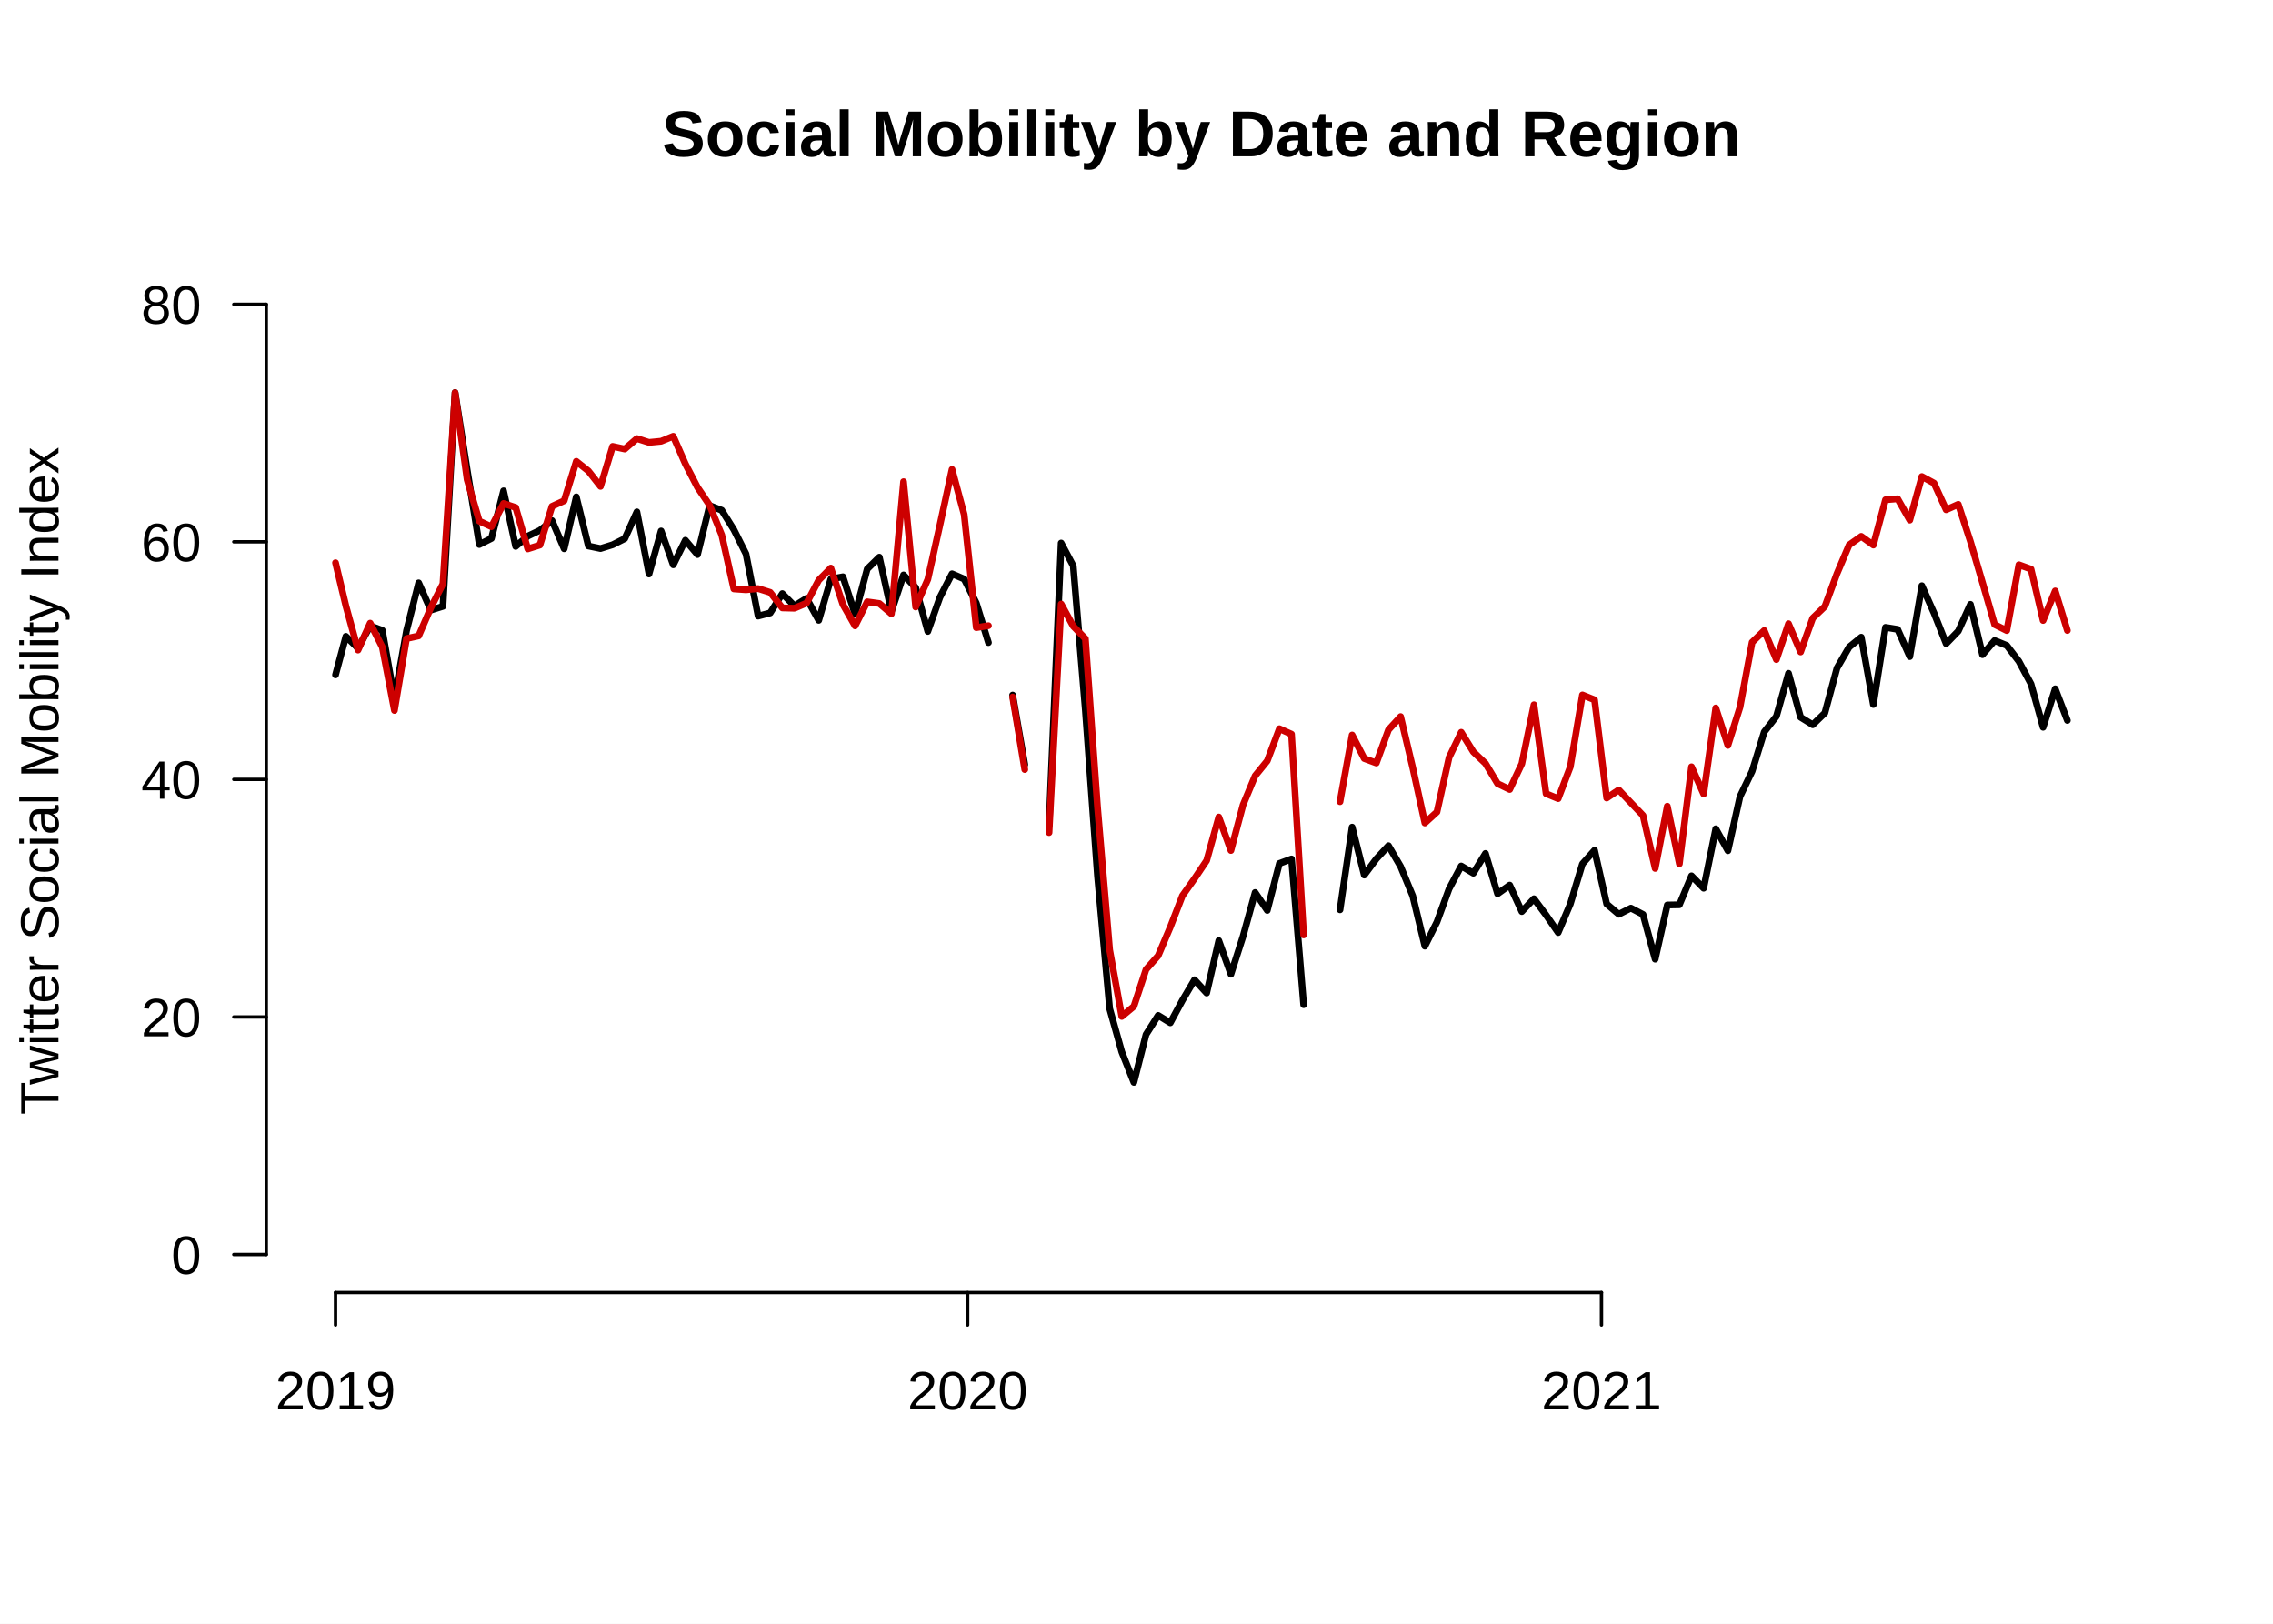
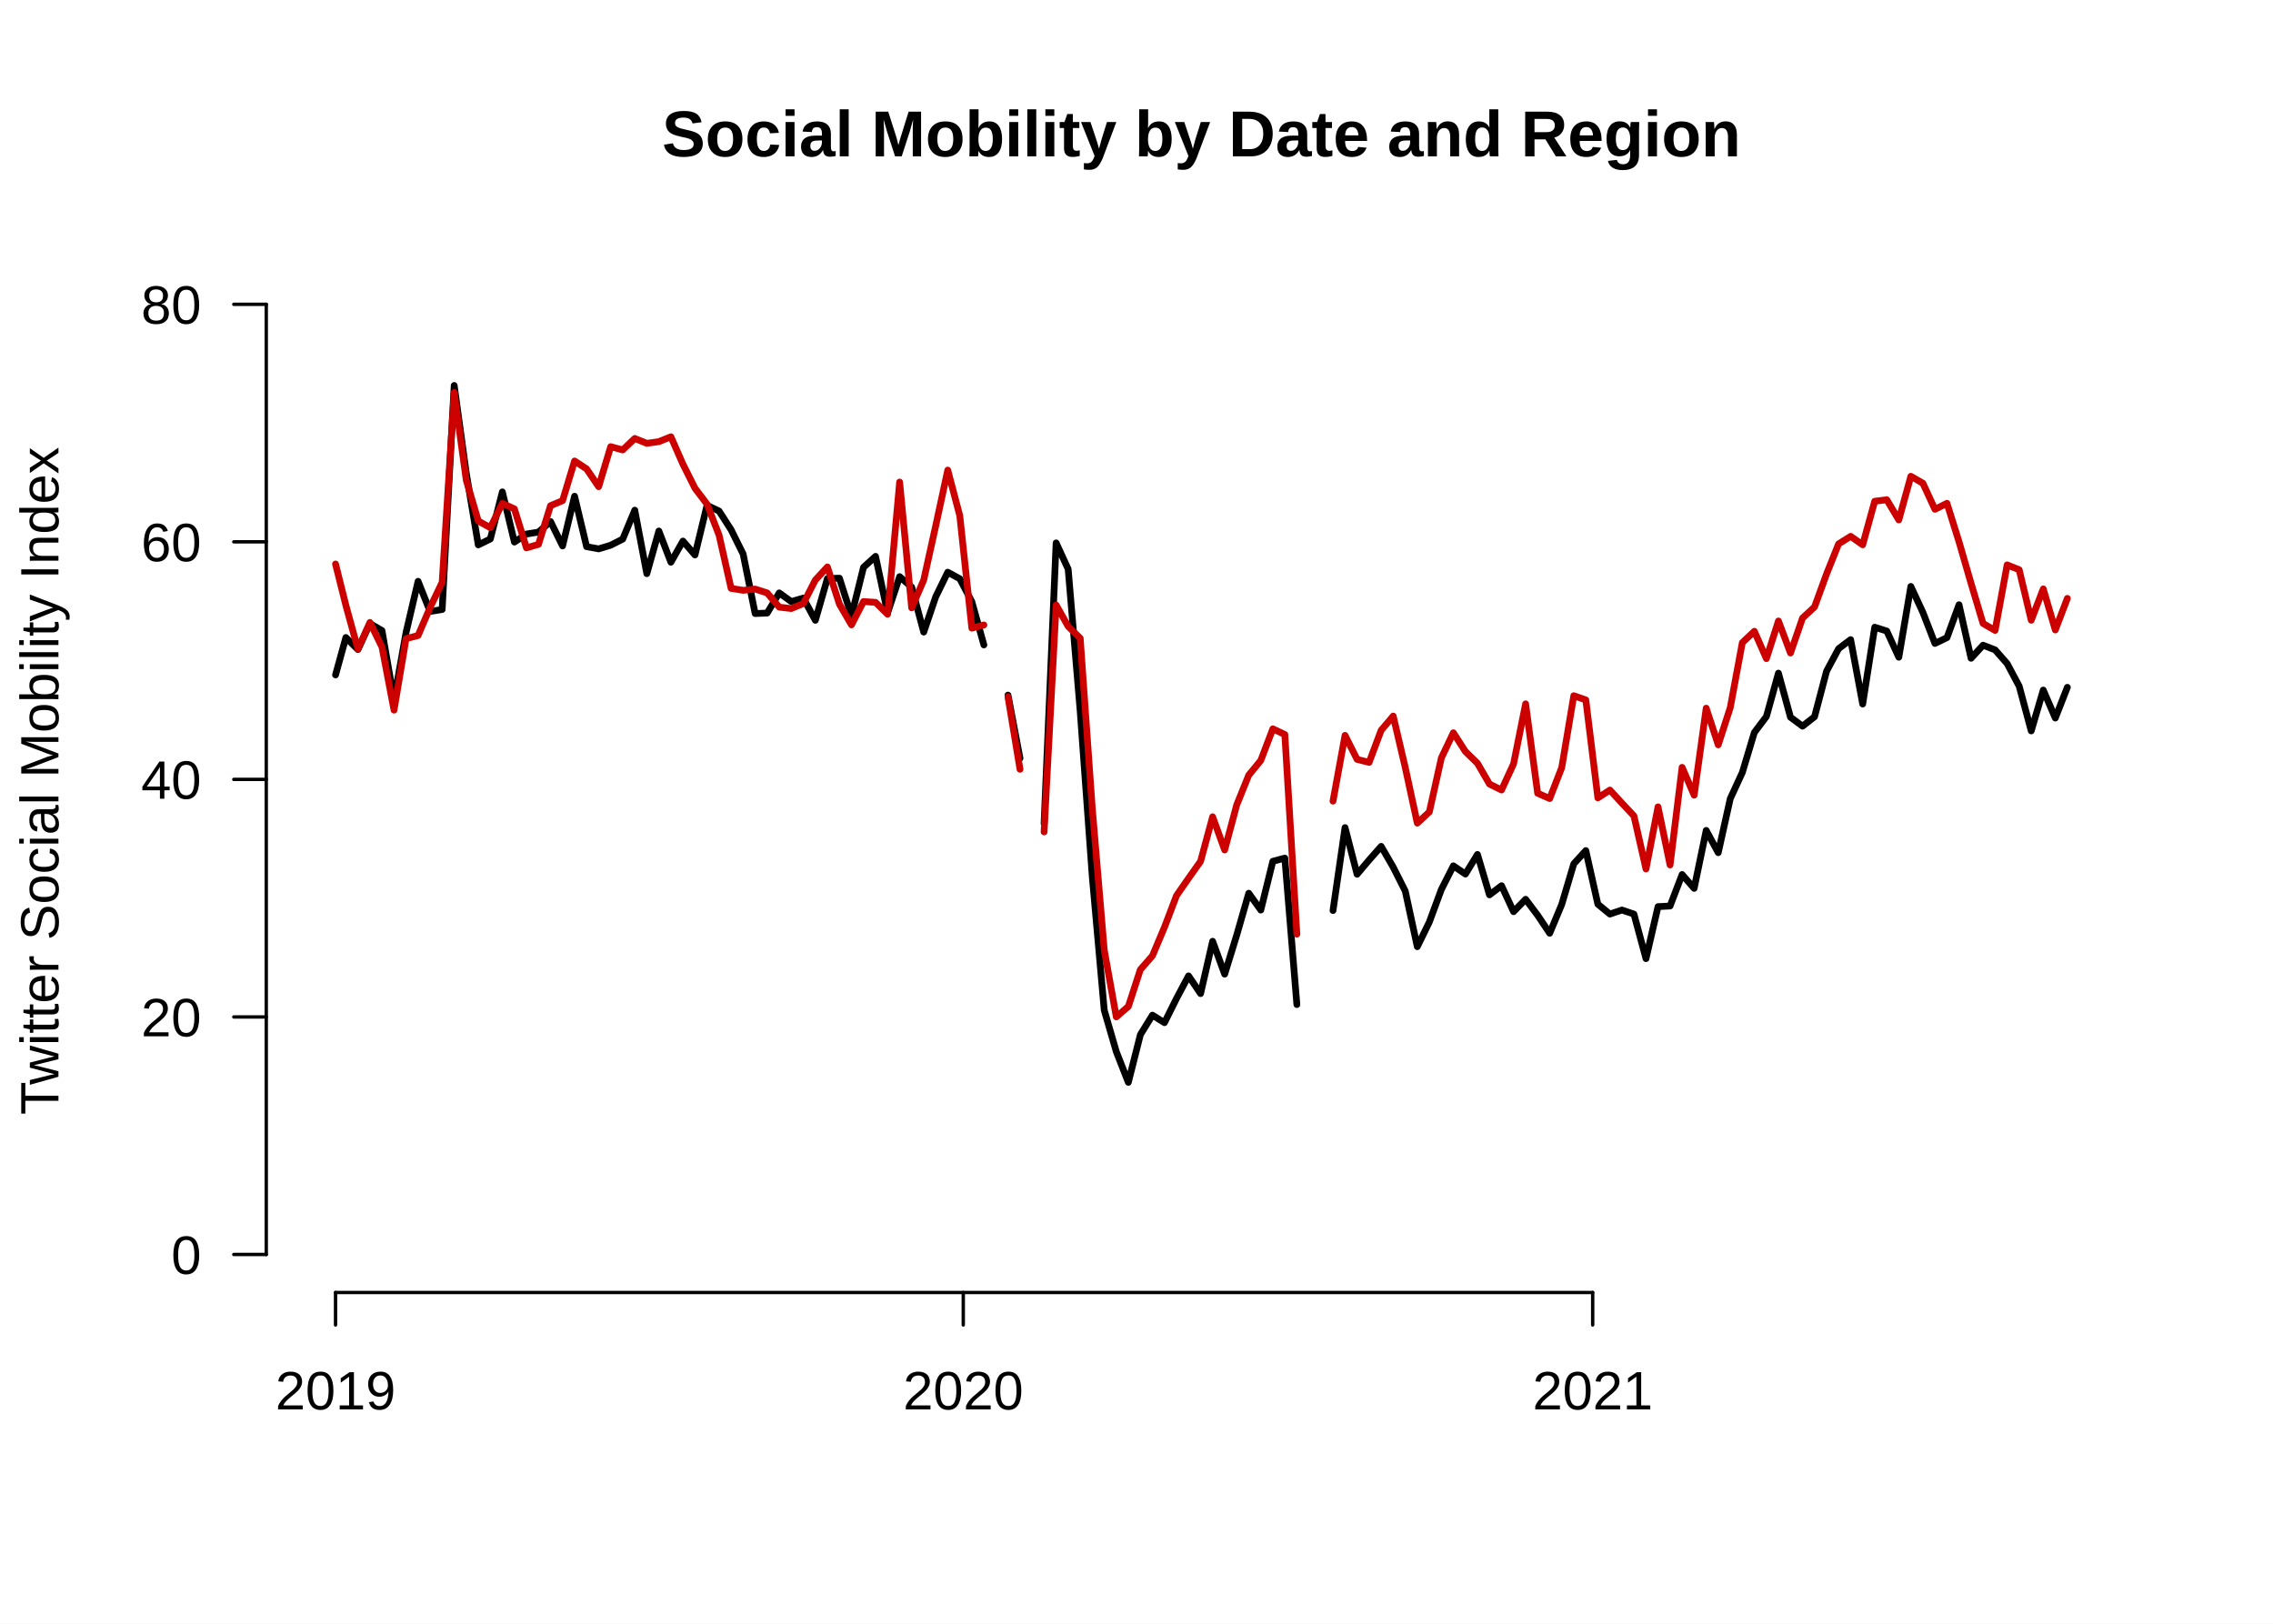
<svg xmlns="http://www.w3.org/2000/svg" viewBox="0 0 504.00 360.00">
  <defs>
    <style type="text/css">
    line, polyline, polygon, path, rect, circle {
      fill: none;
      stroke: #000000;
      stroke-linecap: round;
      stroke-linejoin: round;
      stroke-miterlimit: 10.00;
    }
  </style>
  </defs>
  <rect width="100%" height="100%" style="stroke: none; fill: #FFFFFF;" />
  <defs>
    <clipPath id="cpNTkuMDR8NDczLjc2fDI4Ni41Nnw1OS4wNA==">
      <rect x="59.04" y="59.04" width="414.72" height="227.52" />
    </clipPath>
  </defs>
-   <polyline points="74.40,149.62 76.70,141.08 79.39,143.71 82.08,138.75 84.77,139.75 87.46,154.90 90.14,139.82 92.83,129.23 95.52,135.27 98.21,134.43 100.90,87.04 103.58,104.16 106.27,120.73 108.96,119.38 111.65,108.83 114.34,121.15 117.02,118.87 119.71,117.59 122.40,115.43 125.09,121.67 127.78,110.16 130.46,121.06 133.15,121.62 135.84,120.78 138.53,119.42 141.22,113.49 143.90,127.27 146.59,117.73 149.28,125.23 151.97,119.78 154.66,122.96 157.34,112.09 160.03,113.13 162.72,117.44 165.41,122.81 168.10,136.59 170.78,135.89 173.47,131.61 176.16,134.34 178.85,132.66 181.54,137.53 184.22,128.39 186.91,127.88 189.60,136.18 192.29,126.16 194.98,123.53 197.66,135.58 200.35,127.47 203.04,130.28 205.73,139.99 208.42,132.42 211.10,127.22 213.79,128.38 216.48,133.70 219.17,142.46 " style="stroke-width: 1.50;" clip-path="url(#cpNTkuMDR8NDczLjc2fDI4Ni41Nnw1OS4wNA==)" />
-   <polyline points="224.54,154.10 227.23,169.51 " style="stroke-width: 1.50;" clip-path="url(#cpNTkuMDR8NDczLjc2fDI4Ni41Nnw1OS4wNA==)" />
-   <polyline points="232.61,182.99 235.30,120.40 237.98,125.45 240.67,157.48 243.36,194.22 246.05,223.62 248.74,233.21 251.42,239.96 254.11,229.36 256.80,225.12 259.49,226.76 262.18,221.78 264.86,217.23 267.55,220.16 270.24,208.54 272.93,215.99 275.62,207.59 278.30,197.88 280.99,201.85 283.68,191.43 286.37,190.44 289.06,222.75 " style="stroke-width: 1.50;" clip-path="url(#cpNTkuMDR8NDczLjc2fDI4Ni41Nnw1OS4wNA==)" />
-   <polyline points="297.12,201.71 299.81,183.38 302.50,194.01 305.18,190.41 307.87,187.50 310.56,192.11 313.25,198.64 315.94,209.77 318.62,204.41 321.31,197.06 324.00,192.00 326.69,193.60 329.38,189.22 332.06,198.16 334.75,196.24 337.44,202.10 340.13,199.26 342.82,202.88 345.50,206.76 348.19,200.43 350.88,191.53 353.57,188.51 356.26,200.42 358.94,202.70 361.63,201.34 364.32,202.75 367.01,212.66 369.70,200.65 372.38,200.60 375.07,194.18 377.76,196.93 380.45,183.75 383.14,188.61 385.82,176.60 388.51,170.98 391.20,162.26 393.89,158.82 396.58,149.28 399.26,159.02 401.95,160.68 404.64,158.07 407.33,148.11 410.02,143.46 412.70,141.27 415.39,156.19 418.08,139.09 420.77,139.53 423.46,145.57 426.14,129.86 428.83,135.91 431.52,142.70 434.21,139.92 436.90,133.99 439.58,145.14 442.27,142.01 444.96,143.10 447.65,146.62 450.34,151.64 453.02,161.24 455.71,152.71 458.40,159.72 " style="stroke-width: 1.50;" clip-path="url(#cpNTkuMDR8NDczLjc2fDI4Ni41Nnw1OS4wNA==)" />
+   <polyline points="74.40,149.64 76.69,141.34 79.36,144.01 82.03,138.24 84.70,139.81 87.37,155.20 90.03,140.25 92.70,128.88 95.37,135.57 98.04,135.13 100.71,85.46 103.38,104.86 106.05,120.81 108.72,119.50 111.39,109.06 114.06,120.18 116.73,118.40 119.40,117.97 122.07,115.63 124.74,121.04 127.40,110.02 130.07,121.20 132.74,121.69 135.41,120.88 138.08,119.52 140.75,113.11 143.42,127.19 146.09,117.73 148.76,124.65 151.43,119.96 154.10,123.04 156.77,112.04 159.44,113.30 162.11,117.45 164.78,122.84 167.44,136.03 170.11,135.92 172.78,131.45 175.45,133.38 178.12,132.60 180.79,137.53 183.46,128.27 186.13,128.19 188.80,136.53 191.47,125.78 194.14,123.35 196.81,135.87 199.48,127.85 202.15,130.18 204.82,140.14 207.48,132.32 210.15,126.86 212.82,128.32 215.49,133.41 218.16,142.99 " style="stroke-width: 1.50;" clip-path="url(#cpNTkuMDR8NDczLjc2fDI4Ni41Nnw1OS4wNA==)" />
+   <polyline points="223.50,154.11 226.17,168.11 " style="stroke-width: 1.50;" clip-path="url(#cpNTkuMDR8NDczLjc2fDI4Ni41Nnw1OS4wNA==)" />
+   <polyline points="231.51,182.60 234.18,120.37 236.85,126.18 239.52,157.71 242.19,194.29 244.85,223.98 247.52,233.16 250.19,239.97 252.86,229.40 255.53,225.07 258.20,226.74 260.87,221.38 263.54,216.36 266.21,220.29 268.88,208.69 271.55,215.98 274.22,207.33 276.89,198.04 279.56,201.77 282.23,190.96 284.89,190.25 287.56,222.72 " style="stroke-width: 1.50;" clip-path="url(#cpNTkuMDR8NDczLjc2fDI4Ni41Nnw1OS4wNA==)" />
+   <polyline points="295.57,201.88 298.24,183.49 300.91,193.83 303.58,190.67 306.25,187.65 308.92,192.26 311.59,197.55 314.26,209.89 316.93,204.43 319.60,197.20 322.26,191.96 324.93,193.79 327.60,189.44 330.27,198.40 332.94,196.37 335.61,202.13 338.28,199.38 340.95,202.93 343.62,206.91 346.29,200.52 348.96,191.52 351.63,188.58 354.30,200.47 356.97,202.66 359.64,201.76 362.30,202.67 364.97,212.54 367.64,201.01 370.31,200.87 372.98,193.89 375.65,196.96 378.32,184.11 380.99,189.05 383.66,177.06 386.33,171.28 389.00,162.40 391.67,158.86 394.34,149.24 397.01,159.02 399.68,161.00 402.34,158.92 405.01,148.81 407.68,143.82 410.35,141.81 413.02,156.09 415.69,139.06 418.36,139.91 421.03,145.71 423.70,130.02 426.37,135.78 429.04,142.66 431.71,141.37 434.38,134.08 437.05,145.95 439.71,143.05 442.38,144.08 445.05,147.12 447.72,152.13 450.39,162.05 453.06,152.99 455.73,159.20 458.40,152.39 " style="stroke-width: 1.50;" clip-path="url(#cpNTkuMDR8NDczLjc2fDI4Ni41Nnw1OS4wNA==)" />
  <defs>
    <clipPath id="cpMC4wMHw1MDQuMDB8MzYwLjAwfDAuMDA=">
      <rect x="0.00" y="0.00" width="504.00" height="360.00" />
    </clipPath>
  </defs>
-   <line x1="74.40" y1="286.56" x2="355.10" y2="286.56" style="stroke-width: 0.75;" clip-path="url(#cpMC4wMHw1MDQuMDB8MzYwLjAwfDAuMDA=)" />
+   <line x1="74.40" y1="286.56" x2="353.15" y2="286.56" style="stroke-width: 0.75;" clip-path="url(#cpMC4wMHw1MDQuMDB8MzYwLjAwfDAuMDA=)" />
  <line x1="74.40" y1="286.56" x2="74.40" y2="293.76" style="stroke-width: 0.75;" clip-path="url(#cpMC4wMHw1MDQuMDB8MzYwLjAwfDAuMDA=)" />
-   <line x1="214.56" y1="286.56" x2="214.56" y2="293.76" style="stroke-width: 0.75;" clip-path="url(#cpMC4wMHw1MDQuMDB8MzYwLjAwfDAuMDA=)" />
-   <line x1="355.10" y1="286.56" x2="355.10" y2="293.76" style="stroke-width: 0.75;" clip-path="url(#cpMC4wMHw1MDQuMDB8MzYwLjAwfDAuMDA=)" />
+   <line x1="213.59" y1="286.56" x2="213.59" y2="293.76" style="stroke-width: 0.75;" clip-path="url(#cpMC4wMHw1MDQuMDB8MzYwLjAwfDAuMDA=)" />
+   <line x1="353.15" y1="286.56" x2="353.15" y2="293.76" style="stroke-width: 0.75;" clip-path="url(#cpMC4wMHw1MDQuMDB8MzYwLjAwfDAuMDA=)" />
  <g clip-path="url(#cpMC4wMHw1MDQuMDB8MzYwLjAwfDAuMDA=)">
    <text x="61.05" y="312.48" style="font-size: 12.00px; font-family: Arial;" textLength="26.70px" lengthAdjust="spacingAndGlyphs">2019</text>
  </g>
  <g clip-path="url(#cpMC4wMHw1MDQuMDB8MzYwLjAwfDAuMDA=)">
-     <text x="201.21" y="312.48" style="font-size: 12.00px; font-family: Arial;" textLength="26.70px" lengthAdjust="spacingAndGlyphs">2020</text>
+     <text x="200.24" y="312.48" style="font-size: 12.00px; font-family: Arial;" textLength="26.70px" lengthAdjust="spacingAndGlyphs">2020</text>
  </g>
  <g clip-path="url(#cpMC4wMHw1MDQuMDB8MzYwLjAwfDAuMDA=)">
-     <text x="341.76" y="312.48" style="font-size: 12.00px; font-family: Arial;" textLength="26.70px" lengthAdjust="spacingAndGlyphs">2021</text>
+     <text x="339.81" y="312.48" style="font-size: 12.00px; font-family: Arial;" textLength="26.70px" lengthAdjust="spacingAndGlyphs">2021</text>
  </g>
  <line x1="59.04" y1="278.13" x2="59.04" y2="67.47" style="stroke-width: 0.75;" clip-path="url(#cpMC4wMHw1MDQuMDB8MzYwLjAwfDAuMDA=)" />
  <line x1="59.04" y1="278.13" x2="51.84" y2="278.13" style="stroke-width: 0.75;" clip-path="url(#cpMC4wMHw1MDQuMDB8MzYwLjAwfDAuMDA=)" />
  <line x1="59.04" y1="225.47" x2="51.84" y2="225.47" style="stroke-width: 0.75;" clip-path="url(#cpMC4wMHw1MDQuMDB8MzYwLjAwfDAuMDA=)" />
  <line x1="59.04" y1="172.80" x2="51.84" y2="172.80" style="stroke-width: 0.75;" clip-path="url(#cpMC4wMHw1MDQuMDB8MzYwLjAwfDAuMDA=)" />
  <line x1="59.04" y1="120.13" x2="51.84" y2="120.13" style="stroke-width: 0.75;" clip-path="url(#cpMC4wMHw1MDQuMDB8MzYwLjAwfDAuMDA=)" />
  <line x1="59.04" y1="67.47" x2="51.84" y2="67.47" style="stroke-width: 0.75;" clip-path="url(#cpMC4wMHw1MDQuMDB8MzYwLjAwfDAuMDA=)" />
  <g clip-path="url(#cpMC4wMHw1MDQuMDB8MzYwLjAwfDAuMDA=)">
    <text x="37.97" y="282.43" style="font-size: 12.00px; font-family: Arial;" textLength="6.67px" lengthAdjust="spacingAndGlyphs">0</text>
  </g>
  <g clip-path="url(#cpMC4wMHw1MDQuMDB8MzYwLjAwfDAuMDA=)">
    <text x="31.29" y="229.76" style="font-size: 12.00px; font-family: Arial;" textLength="13.35px" lengthAdjust="spacingAndGlyphs">20</text>
  </g>
  <g clip-path="url(#cpMC4wMHw1MDQuMDB8MzYwLjAwfDAuMDA=)">
    <text x="31.29" y="177.09" style="font-size: 12.00px; font-family: Arial;" textLength="13.35px" lengthAdjust="spacingAndGlyphs">40</text>
  </g>
  <g clip-path="url(#cpMC4wMHw1MDQuMDB8MzYwLjAwfDAuMDA=)">
    <text x="31.29" y="124.43" style="font-size: 12.00px; font-family: Arial;" textLength="13.35px" lengthAdjust="spacingAndGlyphs">60</text>
  </g>
  <g clip-path="url(#cpMC4wMHw1MDQuMDB8MzYwLjAwfDAuMDA=)">
    <text x="31.29" y="71.76" style="font-size: 12.00px; font-family: Arial;" textLength="13.35px" lengthAdjust="spacingAndGlyphs">80</text>
  </g>
  <g clip-path="url(#cpMC4wMHw1MDQuMDB8MzYwLjAwfDAuMDA=)">
    <text x="146.78" y="34.67" style="font-size: 14.40px; font-weight: bold; font-family: Arial;" textLength="239.23px" lengthAdjust="spacingAndGlyphs">Social Mobility by Date and Region</text>
  </g>
  <g clip-path="url(#cpMC4wMHw1MDQuMDB8MzYwLjAwfDAuMDA=)">
    <text transform="translate(12.96,247.16) rotate(-90)" style="font-size: 12.00px; font-family: Arial;" textLength="148.72px" lengthAdjust="spacingAndGlyphs">Twitter Social Mobility Index</text>
  </g>
  <defs>
    <clipPath id="cpNTkuMDR8NDczLjc2fDI4Ni41Nnw1OS4wNA==">
      <rect x="59.04" y="59.04" width="414.72" height="227.52" />
    </clipPath>
  </defs>
-   <polyline points="74.40,124.77 76.70,134.36 79.39,144.12 82.08,138.16 84.77,143.46 87.46,157.51 90.14,141.57 92.83,140.98 95.52,134.76 98.21,129.45 100.90,87.06 103.58,106.36 106.27,115.54 108.96,116.78 111.65,111.63 114.34,112.52 117.02,121.70 119.71,120.85 122.40,112.26 125.09,111.02 127.78,102.29 130.46,104.42 133.15,107.84 135.84,98.97 138.53,99.56 141.22,97.24 143.90,98.09 146.59,97.83 149.28,96.73 151.97,102.86 154.66,108.05 157.34,112.01 160.03,118.61 162.72,130.57 165.41,130.76 168.10,130.50 170.78,131.34 173.47,134.78 176.16,134.85 178.85,133.71 181.54,128.63 184.22,125.95 186.91,134.03 189.60,138.76 192.29,133.43 194.98,133.80 197.66,136.08 200.35,106.80 203.04,134.58 205.73,128.46 208.42,116.38 211.10,104.08 213.79,114.07 216.48,139.15 219.17,138.72 " style="stroke-width: 1.50; stroke: #CD0000;" clip-path="url(#cpNTkuMDR8NDczLjc2fDI4Ni41Nnw1OS4wNA==)" />
-   <polyline points="224.54,154.53 227.23,170.61 " style="stroke-width: 1.50; stroke: #CD0000;" clip-path="url(#cpNTkuMDR8NDczLjc2fDI4Ni41Nnw1OS4wNA==)" />
-   <polyline points="232.61,184.59 235.30,133.92 237.98,138.83 240.67,141.59 243.36,178.94 246.05,210.59 248.74,225.35 251.42,223.12 254.11,214.95 256.80,211.90 259.49,205.55 262.18,198.59 264.86,194.81 267.55,190.80 270.24,181.14 272.93,188.56 275.62,178.46 278.30,172.00 280.99,168.69 283.68,161.56 286.37,162.77 289.06,207.28 " style="stroke-width: 1.50; stroke: #CD0000;" clip-path="url(#cpNTkuMDR8NDczLjc2fDI4Ni41Nnw1OS4wNA==)" />
-   <polyline points="297.12,177.74 299.81,162.95 302.50,168.17 305.18,169.16 307.87,161.80 310.56,158.87 313.25,170.20 315.94,182.46 318.62,180.02 321.31,167.93 324.00,162.35 326.69,166.69 329.38,169.26 332.06,173.73 334.75,175.03 337.44,169.32 340.13,156.25 342.82,175.96 345.50,177.06 348.19,170.01 350.88,154.07 353.57,155.16 356.26,176.93 358.94,175.13 361.63,177.98 364.32,180.80 367.01,192.54 369.70,178.74 372.38,191.52 375.07,170.00 377.76,176.03 380.45,156.96 383.14,165.26 385.82,156.79 388.51,142.39 391.20,139.79 393.89,146.23 396.58,138.28 399.26,144.54 401.95,137.04 404.64,134.46 407.33,127.17 410.02,120.82 412.70,118.92 415.39,120.85 418.08,110.81 420.77,110.59 423.46,115.32 426.14,105.66 428.83,107.12 431.52,113.02 434.21,111.82 436.90,120.05 439.58,129.16 442.27,138.46 444.96,139.80 447.65,125.21 450.34,126.19 453.02,137.56 455.71,131.02 458.40,139.78 " style="stroke-width: 1.50; stroke: #CD0000;" clip-path="url(#cpNTkuMDR8NDczLjc2fDI4Ni41Nnw1OS4wNA==)" />
+   <polyline points="74.40,125.04 76.69,134.21 79.36,143.91 82.03,138.00 84.70,143.46 87.37,157.44 90.03,141.59 92.70,140.90 95.37,134.68 98.04,129.11 100.71,87.02 103.38,106.44 106.05,115.51 108.72,116.99 111.39,111.60 114.06,112.83 116.73,121.47 119.40,120.69 122.07,112.12 124.74,111.00 127.40,102.21 130.07,103.96 132.74,107.90 135.41,99.03 138.08,99.76 140.75,97.21 143.42,98.29 146.09,97.92 148.76,96.84 151.43,102.91 154.10,108.24 156.77,111.77 159.44,118.64 162.11,130.45 164.78,130.88 167.44,130.60 170.11,131.46 172.78,134.61 175.45,134.92 178.12,133.81 180.79,128.60 183.46,125.70 186.13,133.95 188.80,138.54 191.47,133.37 194.14,133.55 196.81,136.18 199.48,106.88 202.15,134.78 204.82,128.60 207.48,116.57 210.15,104.23 212.82,114.36 215.49,139.27 218.16,138.56 " style="stroke-width: 1.50; stroke: #CD0000;" clip-path="url(#cpNTkuMDR8NDczLjc2fDI4Ni41Nnw1OS4wNA==)" />
+   <polyline points="223.50,154.44 226.17,170.56 " style="stroke-width: 1.50; stroke: #CD0000;" clip-path="url(#cpNTkuMDR8NDczLjc2fDI4Ni41Nnw1OS4wNA==)" />
+   <polyline points="231.51,184.45 234.18,134.14 236.85,138.87 239.52,141.51 242.19,179.13 244.85,210.63 247.52,225.46 250.19,223.15 252.86,214.96 255.53,211.91 258.20,205.58 260.87,198.57 263.54,194.73 266.21,190.96 268.88,181.09 271.55,188.45 274.22,178.46 276.89,171.86 279.56,168.60 282.23,161.59 284.89,162.85 287.56,207.11 " style="stroke-width: 1.50; stroke: #CD0000;" clip-path="url(#cpNTkuMDR8NDczLjc2fDI4Ni41Nnw1OS4wNA==)" />
+   <polyline points="295.57,177.62 298.24,163.04 300.91,168.36 303.58,169.03 306.25,161.91 308.92,158.76 311.59,170.15 314.26,182.49 316.93,180.02 319.60,168.04 322.26,162.46 324.93,166.62 327.60,169.22 330.27,173.83 332.94,175.15 335.61,169.35 338.28,156.05 340.95,175.87 343.62,177.04 346.29,170.18 348.96,154.25 351.63,155.18 354.30,176.90 356.97,175.17 359.64,178.07 362.30,180.90 364.97,192.66 367.64,178.89 370.31,191.77 372.98,170.13 375.65,176.30 378.32,157.01 380.99,165.14 383.66,156.87 386.33,142.48 389.00,139.96 391.67,146.02 394.34,137.68 397.01,144.78 399.68,137.03 402.34,134.57 405.01,127.26 407.68,120.59 410.35,118.91 413.02,120.79 415.69,111.13 418.36,110.80 421.03,115.27 423.70,105.60 426.37,107.14 429.04,112.92 431.71,111.59 434.38,120.12 437.05,129.34 439.71,138.23 442.38,139.77 445.05,125.24 447.72,126.32 450.39,137.51 453.06,130.57 455.73,139.67 458.40,132.67 " style="stroke-width: 1.50; stroke: #CD0000;" clip-path="url(#cpNTkuMDR8NDczLjc2fDI4Ni41Nnw1OS4wNA==)" />
</svg>
